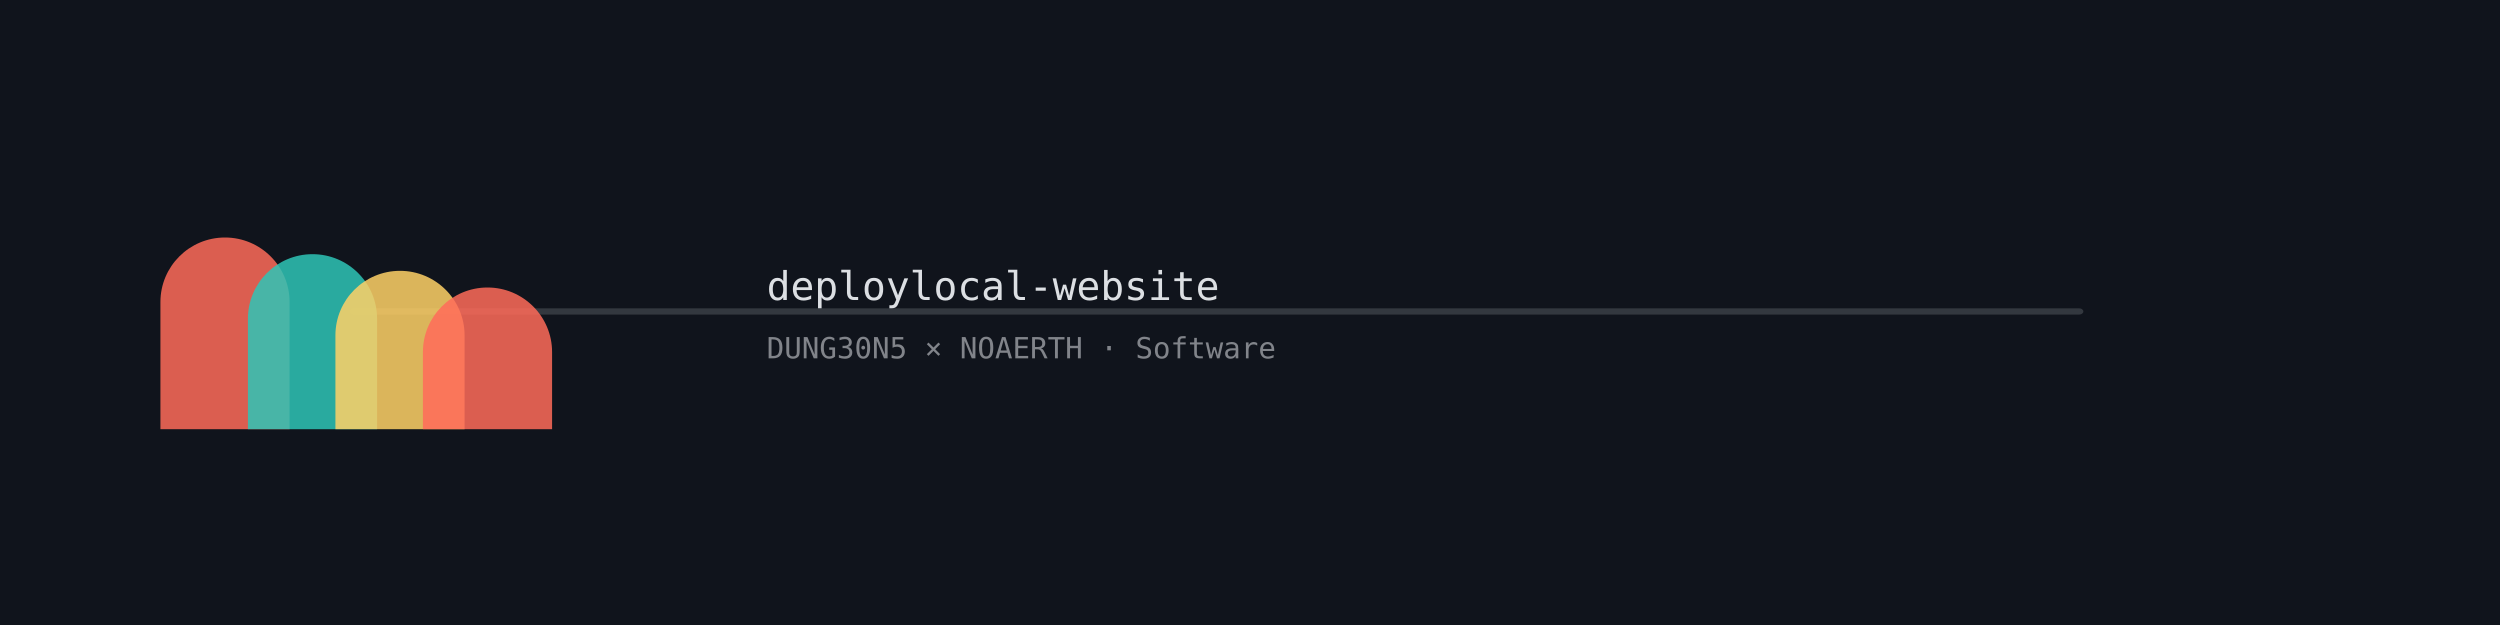
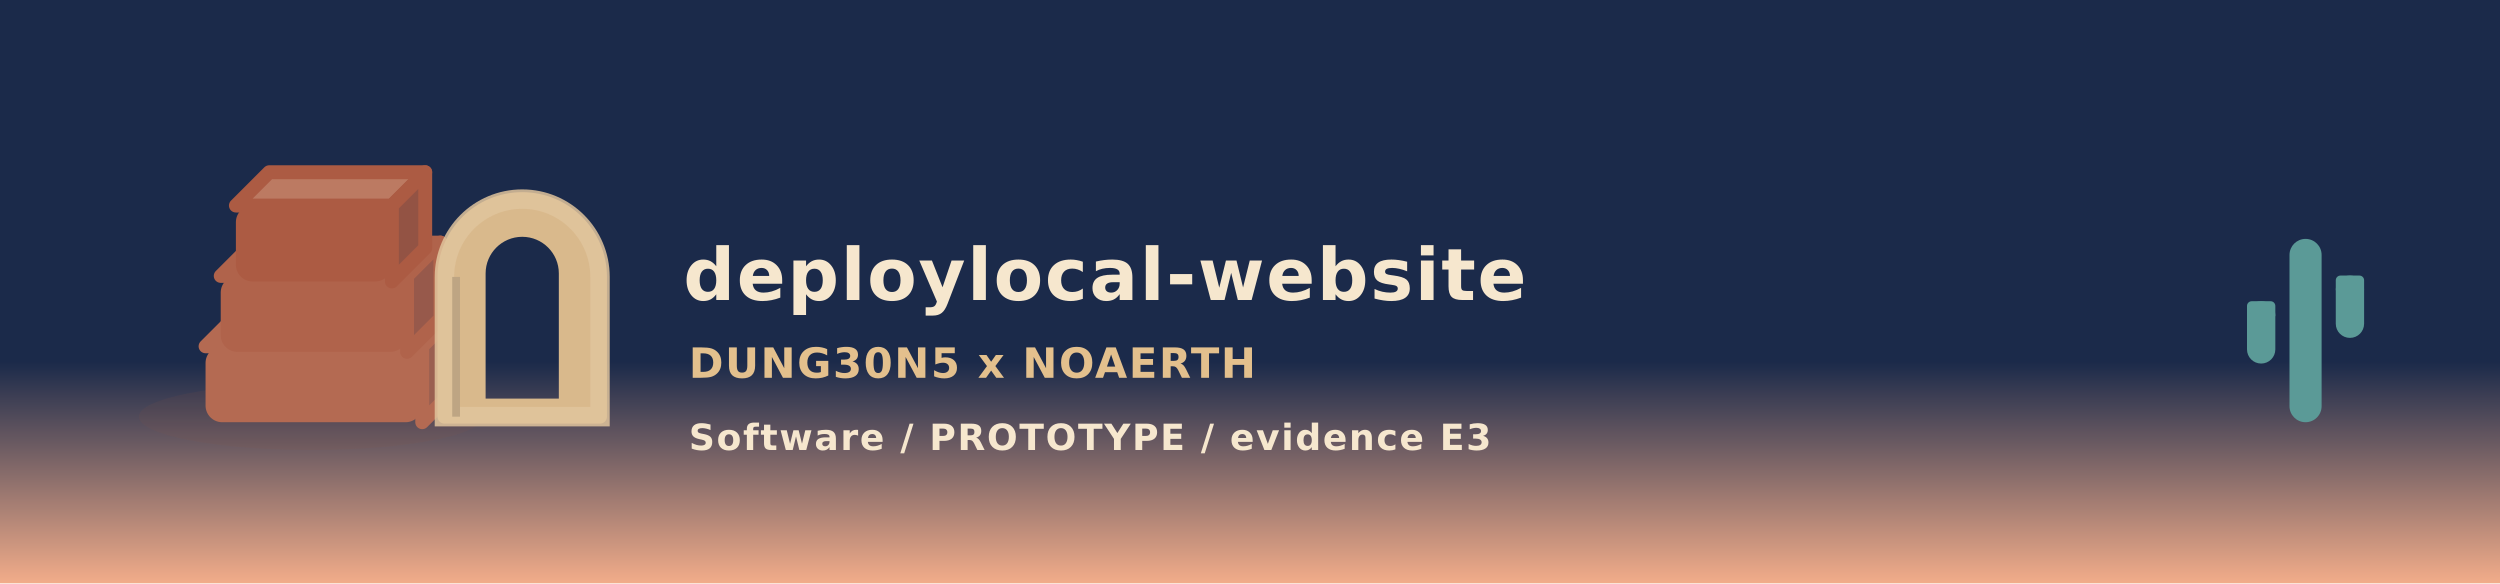
- <svg xmlns="http://www.w3.org/2000/svg" viewBox="0 0 1200 300" width="1200" height="300" role="img" aria-label="deploylocal-website identity object">
-   <rect width="1200" height="300" fill="#10141c" />
-   <defs>
-     <linearGradient id="gft" x1="0" y1="0" x2="1" y2="1">
-       <stop offset="0%" stop-color="#ff6b5a" />
-       <stop offset="100%" stop-color="#2ec4b6" />
-     </linearGradient>
-   </defs>
-   <rect x="168.00" y="148.00" width="832.00" height="3.00" rx="2.00" fill="rgba(242,245,249,0.160)" opacity="1.00" />
-   <path d="M77.00,206.00 L77.00,145.00 A31.00,31.00 0 0 1 139.00,145.00 L139.00,206.00 Z" fill="rgba(255,107,90,0.850)" opacity="1.00" />
-   <path d="M119.00,206.00 L119.00,153.00 A31.00,31.00 0 0 1 181.00,153.00 L181.00,206.00 Z" fill="rgba(46,196,182,0.850)" opacity="1.00" />
-   <path d="M161.00,206.00 L161.00,161.00 A31.00,31.00 0 0 1 223.00,161.00 L223.00,206.00 Z" fill="rgba(255,209,102,0.850)" opacity="1.00" />
-   <path d="M203.00,206.00 L203.00,169.00 A31.00,31.00 0 0 1 265.00,169.00 L265.00,206.00 Z" fill="rgba(255,107,90,0.850)" opacity="1.00" />
-   <text x="368" y="144" font-family="ui-monospace,Menlo,monospace" font-size="19" fill="rgba(242,245,249,0.900)">deploylocal-website</text>
-   <text x="368" y="172" font-family="ui-monospace,Menlo,monospace" font-size="14" fill="rgba(242,245,249,0.500)">DUNG30N5 × NOAERTH · Software</text>
+ <svg xmlns="http://www.w3.org/2000/svg" width="900" height="210" viewBox="0 0 900 210" role="img" aria-label="deploylocal-website - identity object">
+   <linearGradient id="skyf" x1="0" y1="0" x2="0" y2="1">
+     <stop offset="0" stop-color="#1b2a4a" />
+     <stop offset="0.62" stop-color="#1b2a4a" />
+     <stop offset="1" stop-color="#f3ad8a" />
+   </linearGradient>
+   <rect width="900" height="210" fill="url(#skyf)" />
+   <rect x="0" y="352" width="900" height="-142" fill="#e3c08d" />
+   <rect x="0" y="352" width="900" height="3" fill="#e6c596" />
+   <ellipse cx="112" cy="150" rx="62" ry="12" fill="rgba(138,90,68,0.11)" />
+   <path d="M74,124.67 L152,124.67 L164,112.67 L86,112.67 Z" fill="#c3866d" stroke="#b46a52" stroke-width="5" stroke-linejoin="round" />
+   <path d="M152,124.67 L164,112.67 L164,140 L152,152 Z" fill="#9a5f51" stroke="#b46a52" stroke-width="5" stroke-linejoin="round" />
+   <rect x="74" y="124.67" width="78" height="27.33" rx="6" fill="#b46a52" />
+   <path d="M79.46,99.33 L146.54,99.33 L158.54,87.33 L91.46,87.33 Z" fill="#bf8068" stroke="#b0634b" stroke-width="5" stroke-linejoin="round" />
+   <path d="M146.54,99.33 L158.54,87.33 L158.54,114.67 L146.54,126.67 Z" fill="#97594b" stroke="#b0634b" stroke-width="5" stroke-linejoin="round" />
+   <rect x="79.46" y="99.33" width="67.08" height="27.33" rx="6" fill="#b0634b" />
+   <path d="M84.92,74 L141.08,74 L153.08,62 L96.92,62 Z" fill="#bc7a62" stroke="#ac5b43" stroke-width="5" stroke-linejoin="round" />
+   <path d="M141.08,74 L153.08,62 L153.08,89.33 L141.08,101.33 Z" fill="#935344" stroke="#ac5b43" stroke-width="5" stroke-linejoin="round" />
+   <rect x="84.92" y="74" width="56.16" height="27.33" rx="6" fill="#ac5b43" />
+   <path d="M160,150 L160,99.68 A28,28 0 0 1 216,99.68 L216,150 Z M172.32,146 L172.32,98.43 A15.68,15.68 0 0 1 203.68,98.43 L203.68,146 Z" fill="#d9b98c" fill-rule="evenodd" stroke="#d9b98c" stroke-width="5" stroke-linejoin="round" />
+   <path d="M160,150 L160,99.68 A28,28 0 0 1 216,99.68 L216,150 Z" fill="none" stroke="#e0c49c" stroke-width="7" stroke-linecap="round" opacity="0.85" />
+   <rect x="162.8" y="99.68" width="2.8" height="50.32" fill="#bea583" />
+   <text x="246" y="108" font-family="Verdana,DejaVu Sans,sans-serif" font-size="26" font-weight="700" letter-spacing="0.6" fill="#f6e7ce" text-anchor="start">deploylocal-website</text>
+   <text x="248" y="136" font-family="Verdana,DejaVu Sans,sans-serif" font-size="15" font-weight="700" letter-spacing="0.6" fill="#e3c08d" text-anchor="start">DUNG30N5 x NOAERTH</text>
+   <text x="248" y="162" font-family="Verdana,DejaVu Sans,sans-serif" font-size="13" font-weight="700" letter-spacing="0.6" fill="#f6e7ce" text-anchor="start">Software  /  PROTOTYPE  /  evidence E3</text>
+   <rect x="824.22" y="86" width="11.56" height="66" rx="5.78" fill="#5b9a97" />
+   <rect x="808.92" y="108.44" width="10.2" height="22.44" rx="5.1" fill="#5b9a97" />
+   <rect x="808.92" y="108.44" width="10.2" height="6.6" rx="1.7" fill="#5b9a97" />
+   <rect x="840.88" y="99.2" width="10.2" height="22.44" rx="5.1" fill="#5b9a97" />
+   <rect x="840.88" y="99.2" width="10.2" height="6.6" rx="1.7" fill="#5b9a97" />
</svg>
